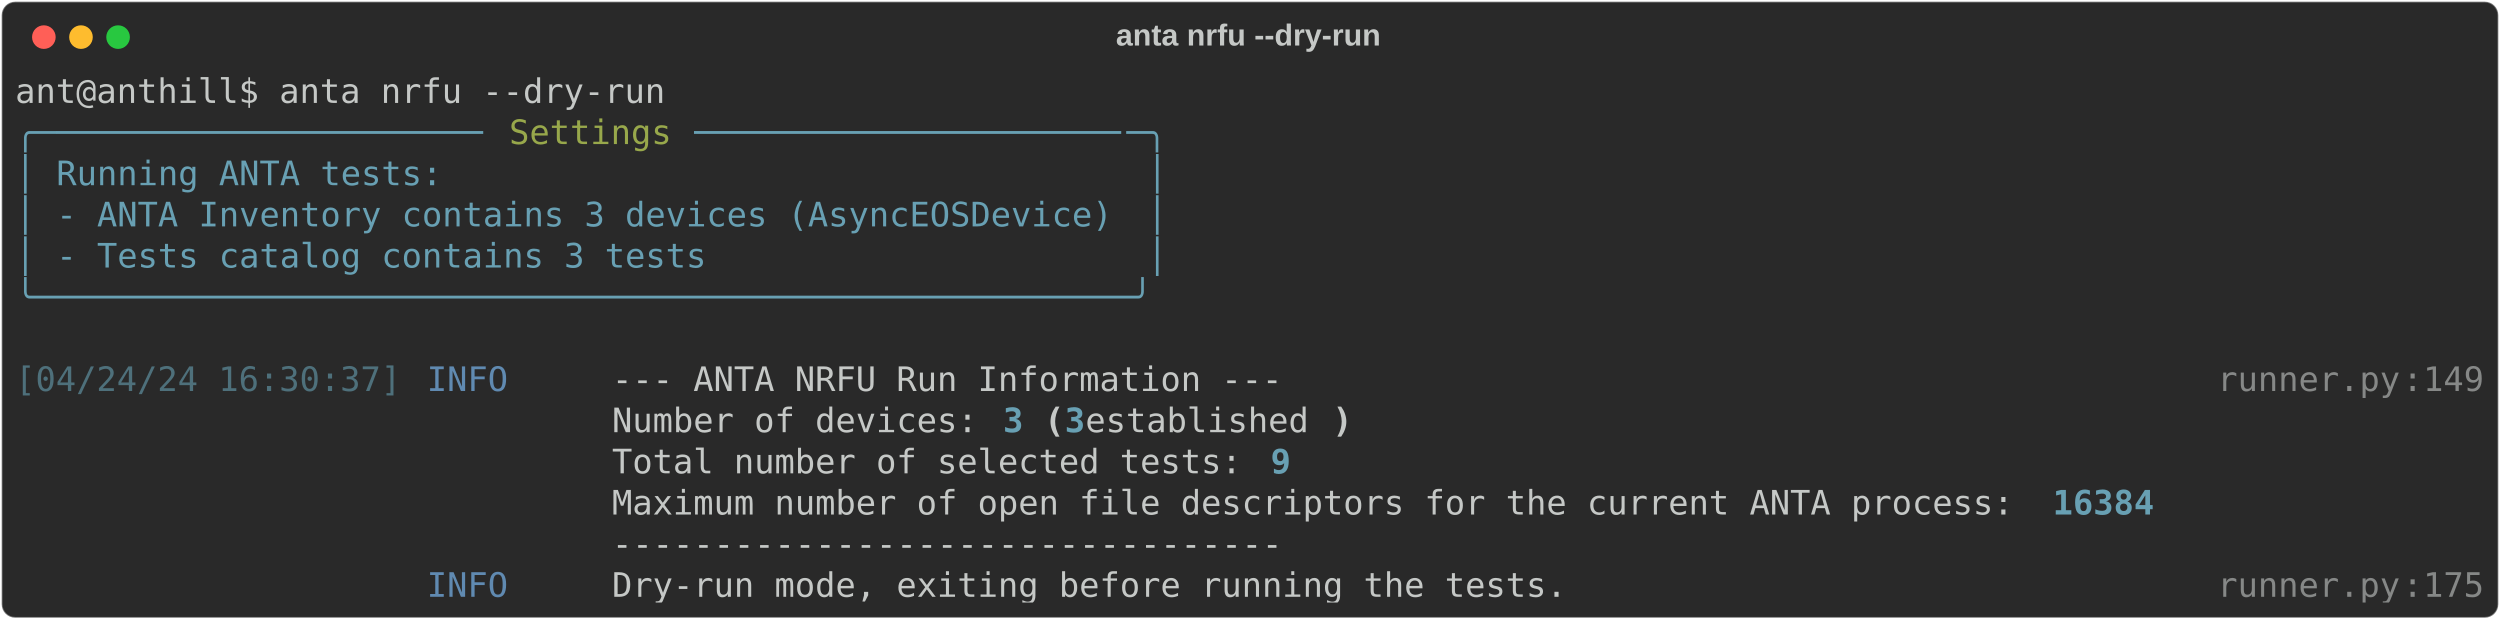
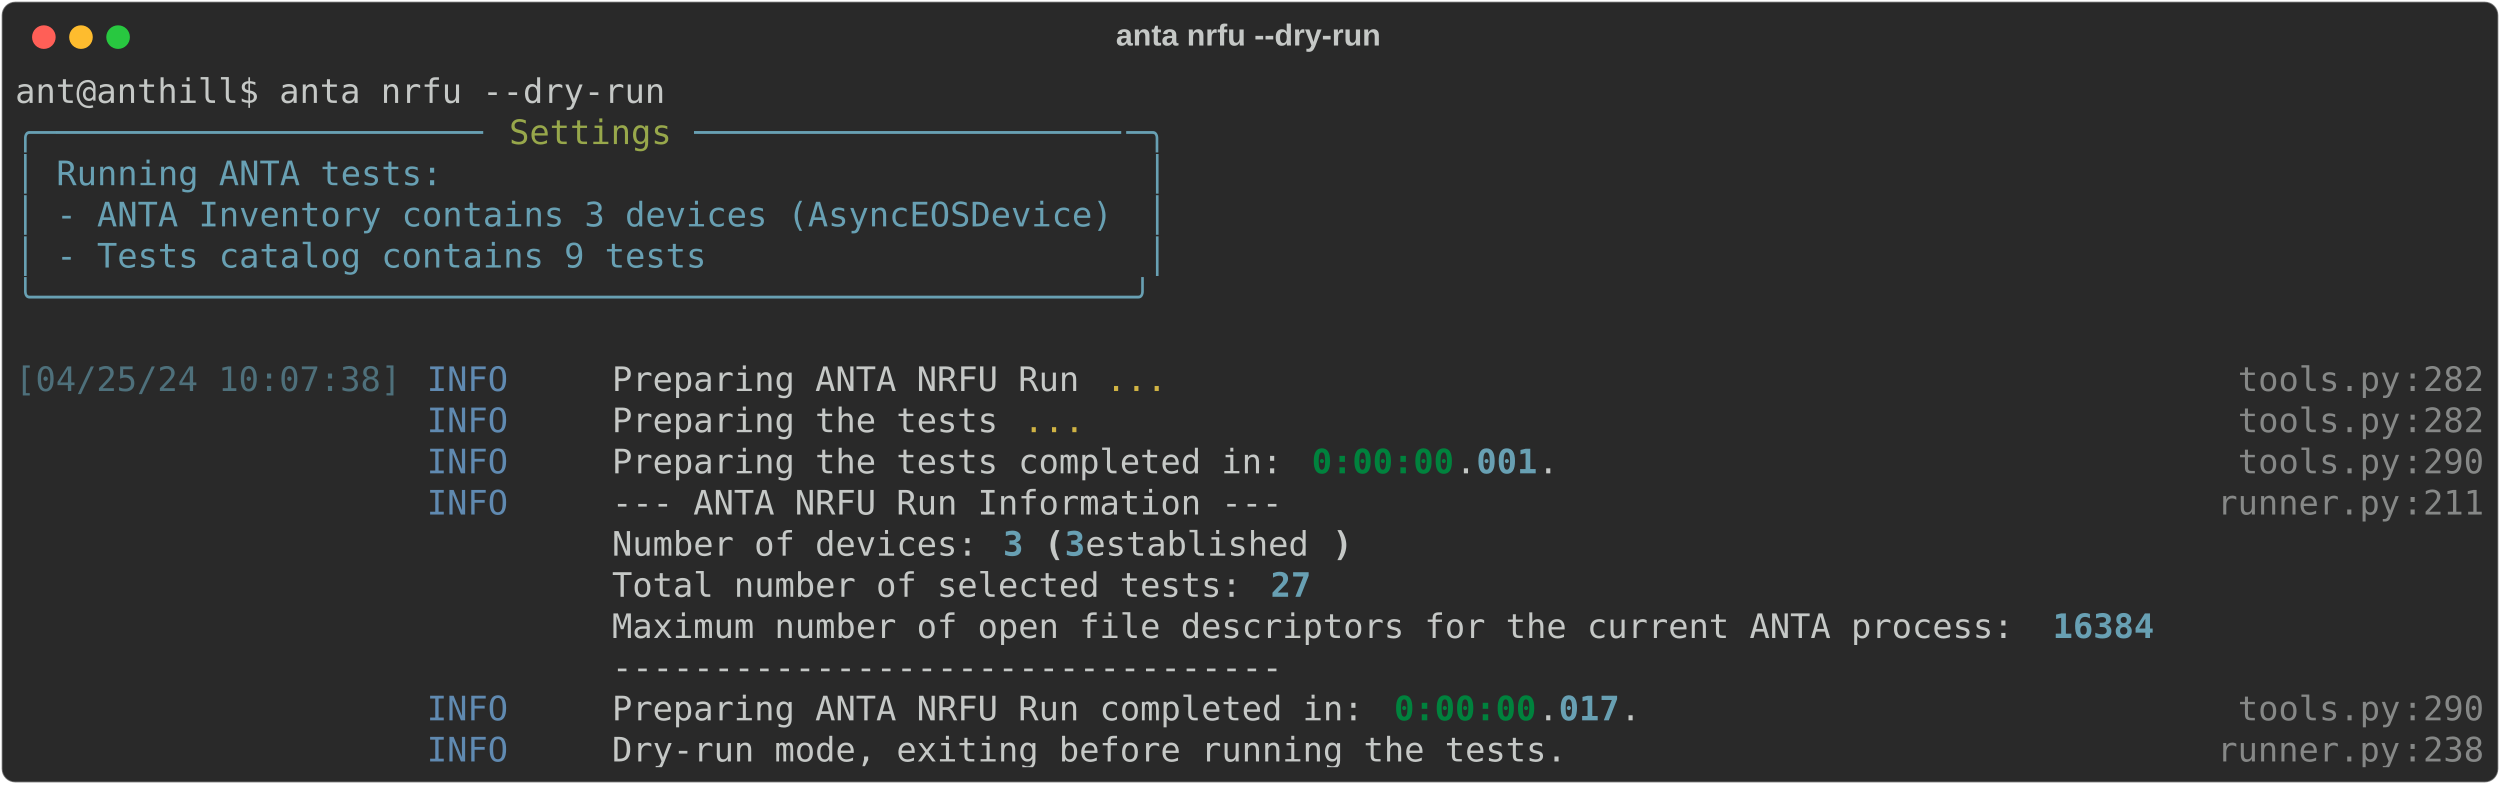
- <svg xmlns="http://www.w3.org/2000/svg" class="rich-terminal" viewBox="0 0 1482 367.2">
+ <svg xmlns="http://www.w3.org/2000/svg" class="rich-terminal" viewBox="0 0 1482 464.8">
  <style>

    @font-face {
        font-family: "Fira Code";
        src: local("FiraCode-Regular"),
                url("https://cdnjs.cloudflare.com/ajax/libs/firacode/6.2.0/woff2/FiraCode-Regular.woff2") format("woff2"),
                url("https://cdnjs.cloudflare.com/ajax/libs/firacode/6.2.0/woff/FiraCode-Regular.woff") format("woff");
        font-style: normal;
        font-weight: 400;
    }
    @font-face {
        font-family: "Fira Code";
        src: local("FiraCode-Bold"),
                url("https://cdnjs.cloudflare.com/ajax/libs/firacode/6.2.0/woff2/FiraCode-Bold.woff2") format("woff2"),
                url("https://cdnjs.cloudflare.com/ajax/libs/firacode/6.2.0/woff/FiraCode-Bold.woff") format("woff");
        font-style: bold;
        font-weight: 700;
    }

-     .terminal-1869543748-matrix {
+     .terminal-112653917-matrix {
        font-family: Fira Code, monospace;
        font-size: 20px;
        line-height: 24.4px;
        font-variant-east-asian: full-width;
    }

-     .terminal-1869543748-title {
+     .terminal-112653917-title {
        font-size: 18px;
        font-weight: bold;
        font-family: arial;
    }

-     .terminal-1869543748-r1 { fill: #c5c8c6 }
- .terminal-1869543748-r2 { fill: #68a0b3 }
- .terminal-1869543748-r3 { fill: #98a84b }
- .terminal-1869543748-r4 { fill: #4e707b }
- .terminal-1869543748-r5 { fill: #608ab1 }
- .terminal-1869543748-r6 { fill: #868887 }
- .terminal-1869543748-r7 { fill: #68a0b3;font-weight: bold }
- .terminal-1869543748-r8 { fill: #c5c8c6;font-weight: bold }
+     .terminal-112653917-r1 { fill: #c5c8c6 }
+ .terminal-112653917-r2 { fill: #68a0b3 }
+ .terminal-112653917-r3 { fill: #98a84b }
+ .terminal-112653917-r4 { fill: #4e707b }
+ .terminal-112653917-r5 { fill: #608ab1 }
+ .terminal-112653917-r6 { fill: #d0b344 }
+ .terminal-112653917-r7 { fill: #868887 }
+ .terminal-112653917-r8 { fill: #00823d;font-weight: bold }
+ .terminal-112653917-r9 { fill: #68a0b3;font-weight: bold }
+ .terminal-112653917-r10 { fill: #c5c8c6;font-weight: bold }
    </style>
  <defs>
-     <clipPath id="terminal-1869543748-clip-terminal">
-       <rect x="0" y="0" width="1463.0" height="316.2" />
-     </clipPath>
-     <clipPath id="terminal-1869543748-line-0">
+     <clipPath id="terminal-112653917-clip-terminal">
+       <rect x="0" y="0" width="1463.0" height="413.8" />
+     </clipPath>
+     <clipPath id="terminal-112653917-line-0">
      <rect x="0" y="1.5" width="1464" height="24.65" />
    </clipPath>
-     <clipPath id="terminal-1869543748-line-1">
+     <clipPath id="terminal-112653917-line-1">
      <rect x="0" y="25.9" width="1464" height="24.65" />
    </clipPath>
-     <clipPath id="terminal-1869543748-line-2">
+     <clipPath id="terminal-112653917-line-2">
      <rect x="0" y="50.3" width="1464" height="24.65" />
    </clipPath>
-     <clipPath id="terminal-1869543748-line-3">
+     <clipPath id="terminal-112653917-line-3">
      <rect x="0" y="74.7" width="1464" height="24.65" />
    </clipPath>
-     <clipPath id="terminal-1869543748-line-4">
+     <clipPath id="terminal-112653917-line-4">
      <rect x="0" y="99.1" width="1464" height="24.65" />
    </clipPath>
-     <clipPath id="terminal-1869543748-line-5">
+     <clipPath id="terminal-112653917-line-5">
      <rect x="0" y="123.5" width="1464" height="24.65" />
    </clipPath>
-     <clipPath id="terminal-1869543748-line-6">
+     <clipPath id="terminal-112653917-line-6">
      <rect x="0" y="147.9" width="1464" height="24.65" />
    </clipPath>
-     <clipPath id="terminal-1869543748-line-7">
+     <clipPath id="terminal-112653917-line-7">
      <rect x="0" y="172.3" width="1464" height="24.65" />
    </clipPath>
-     <clipPath id="terminal-1869543748-line-8">
+     <clipPath id="terminal-112653917-line-8">
      <rect x="0" y="196.7" width="1464" height="24.65" />
    </clipPath>
-     <clipPath id="terminal-1869543748-line-9">
+     <clipPath id="terminal-112653917-line-9">
      <rect x="0" y="221.1" width="1464" height="24.65" />
    </clipPath>
-     <clipPath id="terminal-1869543748-line-10">
+     <clipPath id="terminal-112653917-line-10">
      <rect x="0" y="245.5" width="1464" height="24.65" />
    </clipPath>
-     <clipPath id="terminal-1869543748-line-11">
+     <clipPath id="terminal-112653917-line-11">
      <rect x="0" y="269.9" width="1464" height="24.65" />
    </clipPath>
+     <clipPath id="terminal-112653917-line-12">
+       <rect x="0" y="294.3" width="1464" height="24.65" />
+     </clipPath>
+     <clipPath id="terminal-112653917-line-13">
+       <rect x="0" y="318.7" width="1464" height="24.65" />
+     </clipPath>
+     <clipPath id="terminal-112653917-line-14">
+       <rect x="0" y="343.1" width="1464" height="24.65" />
+     </clipPath>
+     <clipPath id="terminal-112653917-line-15">
+       <rect x="0" y="367.5" width="1464" height="24.65" />
+     </clipPath>
  </defs>
-   <rect fill="#292929" stroke="rgba(255,255,255,0.35)" stroke-width="1" x="1" y="1" width="1480" height="365.2" rx="8" />
-   <text class="terminal-1869543748-title" fill="#c5c8c6" text-anchor="middle" x="740" y="27">anta nrfu --dry-run</text>
+   <rect fill="#292929" stroke="rgba(255,255,255,0.35)" stroke-width="1" x="1" y="1" width="1480" height="462.8" rx="8" />
+   <text class="terminal-112653917-title" fill="#c5c8c6" text-anchor="middle" x="740" y="27">anta nrfu --dry-run</text>
  <g transform="translate(26,22)">
    <circle cx="0" cy="0" r="7" fill="#ff5f57" />
    <circle cx="22" cy="0" r="7" fill="#febc2e" />
    <circle cx="44" cy="0" r="7" fill="#28c840" />
  </g>
-   <g transform="translate(9, 41)" clip-path="url(#terminal-1869543748-clip-terminal)">
-     <g class="terminal-1869543748-matrix">
-       <text class="terminal-1869543748-r1" x="0" y="20" textLength="390.4" clip-path="url(#terminal-1869543748-line-0)">ant@anthill$ anta nrfu --dry-run</text>
-       <text class="terminal-1869543748-r1" x="1464" y="20" textLength="12.2" clip-path="url(#terminal-1869543748-line-0)">
- </text>
-       <text class="terminal-1869543748-r2" x="0" y="44.4" textLength="24.4" clip-path="url(#terminal-1869543748-line-1)">╭─</text>
-       <text class="terminal-1869543748-r2" x="24.4" y="44.4" textLength="256.2" clip-path="url(#terminal-1869543748-line-1)">─────────────────────</text>
-       <text class="terminal-1869543748-r3" x="292.8" y="44.4" textLength="97.6" clip-path="url(#terminal-1869543748-line-1)">Settings</text>
-       <text class="terminal-1869543748-r2" x="402.6" y="44.4" textLength="256.2" clip-path="url(#terminal-1869543748-line-1)">─────────────────────</text>
-       <text class="terminal-1869543748-r2" x="658.8" y="44.4" textLength="24.4" clip-path="url(#terminal-1869543748-line-1)">─╮</text>
-       <text class="terminal-1869543748-r1" x="1464" y="44.4" textLength="12.2" clip-path="url(#terminal-1869543748-line-1)">
- </text>
-       <text class="terminal-1869543748-r2" x="0" y="68.8" textLength="12.2" clip-path="url(#terminal-1869543748-line-2)">│</text>
-       <text class="terminal-1869543748-r2" x="24.4" y="68.8" textLength="231.8" clip-path="url(#terminal-1869543748-line-2)">Running ANTA tests:</text>
-       <text class="terminal-1869543748-r2" x="671" y="68.8" textLength="12.2" clip-path="url(#terminal-1869543748-line-2)">│</text>
-       <text class="terminal-1869543748-r1" x="1464" y="68.8" textLength="12.2" clip-path="url(#terminal-1869543748-line-2)">
- </text>
-       <text class="terminal-1869543748-r2" x="0" y="93.2" textLength="12.2" clip-path="url(#terminal-1869543748-line-3)">│</text>
-       <text class="terminal-1869543748-r2" x="24.4" y="93.2" textLength="634.4" clip-path="url(#terminal-1869543748-line-3)">- ANTA Inventory contains 3 devices (AsyncEOSDevice)</text>
-       <text class="terminal-1869543748-r2" x="671" y="93.2" textLength="12.2" clip-path="url(#terminal-1869543748-line-3)">│</text>
-       <text class="terminal-1869543748-r1" x="1464" y="93.2" textLength="12.2" clip-path="url(#terminal-1869543748-line-3)">
- </text>
-       <text class="terminal-1869543748-r2" x="0" y="117.6" textLength="12.2" clip-path="url(#terminal-1869543748-line-4)">│</text>
-       <text class="terminal-1869543748-r2" x="24.4" y="117.6" textLength="390.4" clip-path="url(#terminal-1869543748-line-4)">- Tests catalog contains 3 tests</text>
-       <text class="terminal-1869543748-r2" x="671" y="117.6" textLength="12.2" clip-path="url(#terminal-1869543748-line-4)">│</text>
-       <text class="terminal-1869543748-r1" x="1464" y="117.6" textLength="12.2" clip-path="url(#terminal-1869543748-line-4)">
- </text>
-       <text class="terminal-1869543748-r2" x="0" y="142" textLength="683.2" clip-path="url(#terminal-1869543748-line-5)">╰──────────────────────────────────────────────────────╯</text>
-       <text class="terminal-1869543748-r1" x="1464" y="142" textLength="12.2" clip-path="url(#terminal-1869543748-line-5)">
- </text>
-       <text class="terminal-1869543748-r1" x="1464" y="166.4" textLength="12.2" clip-path="url(#terminal-1869543748-line-6)">
- </text>
-       <text class="terminal-1869543748-r4" x="0" y="190.8" textLength="231.8" clip-path="url(#terminal-1869543748-line-7)">[04/24/24 16:30:37]</text>
-       <text class="terminal-1869543748-r5" x="244" y="190.8" textLength="97.6" clip-path="url(#terminal-1869543748-line-7)">INFO    </text>
-       <text class="terminal-1869543748-r1" x="353.8" y="190.8" textLength="939.4" clip-path="url(#terminal-1869543748-line-7)">--- ANTA NRFU Run Information ---                                            </text>
-       <text class="terminal-1869543748-r6" x="1305.4" y="190.8" textLength="109.8" clip-path="url(#terminal-1869543748-line-7)">runner.py</text>
-       <text class="terminal-1869543748-r6" x="1415.2" y="190.8" textLength="12.2" clip-path="url(#terminal-1869543748-line-7)">:</text>
-       <text class="terminal-1869543748-r6" x="1427.4" y="190.8" textLength="36.6" clip-path="url(#terminal-1869543748-line-7)">149</text>
-       <text class="terminal-1869543748-r1" x="1464" y="190.8" textLength="12.2" clip-path="url(#terminal-1869543748-line-7)">
- </text>
-       <text class="terminal-1869543748-r1" x="353.8" y="215.2" textLength="231.8" clip-path="url(#terminal-1869543748-line-8)">Number of devices: </text>
-       <text class="terminal-1869543748-r7" x="585.6" y="215.2" textLength="12.2" clip-path="url(#terminal-1869543748-line-8)">3</text>
-       <text class="terminal-1869543748-r8" x="610" y="215.2" textLength="12.2" clip-path="url(#terminal-1869543748-line-8)">(</text>
-       <text class="terminal-1869543748-r7" x="622.2" y="215.2" textLength="12.2" clip-path="url(#terminal-1869543748-line-8)">3</text>
-       <text class="terminal-1869543748-r1" x="634.4" y="215.2" textLength="146.4" clip-path="url(#terminal-1869543748-line-8)"> established</text>
-       <text class="terminal-1869543748-r8" x="780.8" y="215.2" textLength="12.2" clip-path="url(#terminal-1869543748-line-8)">)</text>
-       <text class="terminal-1869543748-r1" x="1464" y="215.2" textLength="12.2" clip-path="url(#terminal-1869543748-line-8)">
- </text>
-       <text class="terminal-1869543748-r1" x="353.8" y="239.6" textLength="390.4" clip-path="url(#terminal-1869543748-line-9)">Total number of selected tests: </text>
-       <text class="terminal-1869543748-r7" x="744.2" y="239.6" textLength="12.2" clip-path="url(#terminal-1869543748-line-9)">9</text>
-       <text class="terminal-1869543748-r1" x="1464" y="239.6" textLength="12.2" clip-path="url(#terminal-1869543748-line-9)">
- </text>
-       <text class="terminal-1869543748-r1" x="353.8" y="264" textLength="854" clip-path="url(#terminal-1869543748-line-10)">Maximum number of open file descriptors for the current ANTA process: </text>
-       <text class="terminal-1869543748-r7" x="1207.8" y="264" textLength="61" clip-path="url(#terminal-1869543748-line-10)">16384</text>
-       <text class="terminal-1869543748-r1" x="1464" y="264" textLength="12.2" clip-path="url(#terminal-1869543748-line-10)">
- </text>
-       <text class="terminal-1869543748-r1" x="353.8" y="288.4" textLength="939.4" clip-path="url(#terminal-1869543748-line-11)">---------------------------------                                            </text>
-       <text class="terminal-1869543748-r1" x="1464" y="288.4" textLength="12.2" clip-path="url(#terminal-1869543748-line-11)">
- </text>
-       <text class="terminal-1869543748-r5" x="244" y="312.8" textLength="97.6" clip-path="url(#terminal-1869543748-line-12)">INFO    </text>
-       <text class="terminal-1869543748-r1" x="353.8" y="312.8" textLength="939.4" clip-path="url(#terminal-1869543748-line-12)">Dry-run mode, exiting before running the tests.                              </text>
-       <text class="terminal-1869543748-r6" x="1305.4" y="312.8" textLength="109.8" clip-path="url(#terminal-1869543748-line-12)">runner.py</text>
-       <text class="terminal-1869543748-r6" x="1415.2" y="312.8" textLength="12.2" clip-path="url(#terminal-1869543748-line-12)">:</text>
-       <text class="terminal-1869543748-r6" x="1427.4" y="312.8" textLength="36.6" clip-path="url(#terminal-1869543748-line-12)">175</text>
-       <text class="terminal-1869543748-r1" x="1464" y="312.8" textLength="12.2" clip-path="url(#terminal-1869543748-line-12)">
+   <g transform="translate(9, 41)" clip-path="url(#terminal-112653917-clip-terminal)">
+     <g class="terminal-112653917-matrix">
+       <text class="terminal-112653917-r1" x="0" y="20" textLength="390.4" clip-path="url(#terminal-112653917-line-0)">ant@anthill$ anta nrfu --dry-run</text>
+       <text class="terminal-112653917-r1" x="1464" y="20" textLength="12.2" clip-path="url(#terminal-112653917-line-0)">
+ </text>
+       <text class="terminal-112653917-r2" x="0" y="44.4" textLength="24.4" clip-path="url(#terminal-112653917-line-1)">╭─</text>
+       <text class="terminal-112653917-r2" x="24.4" y="44.4" textLength="256.2" clip-path="url(#terminal-112653917-line-1)">─────────────────────</text>
+       <text class="terminal-112653917-r3" x="292.8" y="44.4" textLength="97.6" clip-path="url(#terminal-112653917-line-1)">Settings</text>
+       <text class="terminal-112653917-r2" x="402.6" y="44.4" textLength="256.2" clip-path="url(#terminal-112653917-line-1)">─────────────────────</text>
+       <text class="terminal-112653917-r2" x="658.8" y="44.4" textLength="24.4" clip-path="url(#terminal-112653917-line-1)">─╮</text>
+       <text class="terminal-112653917-r1" x="1464" y="44.4" textLength="12.2" clip-path="url(#terminal-112653917-line-1)">
+ </text>
+       <text class="terminal-112653917-r2" x="0" y="68.8" textLength="12.2" clip-path="url(#terminal-112653917-line-2)">│</text>
+       <text class="terminal-112653917-r2" x="24.4" y="68.8" textLength="231.8" clip-path="url(#terminal-112653917-line-2)">Running ANTA tests:</text>
+       <text class="terminal-112653917-r2" x="671" y="68.8" textLength="12.2" clip-path="url(#terminal-112653917-line-2)">│</text>
+       <text class="terminal-112653917-r1" x="1464" y="68.8" textLength="12.2" clip-path="url(#terminal-112653917-line-2)">
+ </text>
+       <text class="terminal-112653917-r2" x="0" y="93.2" textLength="12.2" clip-path="url(#terminal-112653917-line-3)">│</text>
+       <text class="terminal-112653917-r2" x="24.4" y="93.2" textLength="634.4" clip-path="url(#terminal-112653917-line-3)">- ANTA Inventory contains 3 devices (AsyncEOSDevice)</text>
+       <text class="terminal-112653917-r2" x="671" y="93.2" textLength="12.2" clip-path="url(#terminal-112653917-line-3)">│</text>
+       <text class="terminal-112653917-r1" x="1464" y="93.2" textLength="12.2" clip-path="url(#terminal-112653917-line-3)">
+ </text>
+       <text class="terminal-112653917-r2" x="0" y="117.6" textLength="12.2" clip-path="url(#terminal-112653917-line-4)">│</text>
+       <text class="terminal-112653917-r2" x="24.4" y="117.6" textLength="390.4" clip-path="url(#terminal-112653917-line-4)">- Tests catalog contains 9 tests</text>
+       <text class="terminal-112653917-r2" x="671" y="117.6" textLength="12.2" clip-path="url(#terminal-112653917-line-4)">│</text>
+       <text class="terminal-112653917-r1" x="1464" y="117.6" textLength="12.2" clip-path="url(#terminal-112653917-line-4)">
+ </text>
+       <text class="terminal-112653917-r2" x="0" y="142" textLength="683.2" clip-path="url(#terminal-112653917-line-5)">╰──────────────────────────────────────────────────────╯</text>
+       <text class="terminal-112653917-r1" x="1464" y="142" textLength="12.2" clip-path="url(#terminal-112653917-line-5)">
+ </text>
+       <text class="terminal-112653917-r1" x="1464" y="166.4" textLength="12.2" clip-path="url(#terminal-112653917-line-6)">
+ </text>
+       <text class="terminal-112653917-r4" x="0" y="190.8" textLength="231.8" clip-path="url(#terminal-112653917-line-7)">[04/25/24 10:07:38]</text>
+       <text class="terminal-112653917-r5" x="244" y="190.8" textLength="97.6" clip-path="url(#terminal-112653917-line-7)">INFO    </text>
+       <text class="terminal-112653917-r1" x="353.8" y="190.8" textLength="292.8" clip-path="url(#terminal-112653917-line-7)">Preparing ANTA NRFU Run </text>
+       <text class="terminal-112653917-r6" x="646.6" y="190.8" textLength="36.6" clip-path="url(#terminal-112653917-line-7)">...</text>
+       <text class="terminal-112653917-r7" x="1317.6" y="190.8" textLength="97.6" clip-path="url(#terminal-112653917-line-7)">tools.py</text>
+       <text class="terminal-112653917-r7" x="1415.2" y="190.8" textLength="12.2" clip-path="url(#terminal-112653917-line-7)">:</text>
+       <text class="terminal-112653917-r7" x="1427.4" y="190.8" textLength="36.6" clip-path="url(#terminal-112653917-line-7)">282</text>
+       <text class="terminal-112653917-r1" x="1464" y="190.8" textLength="12.2" clip-path="url(#terminal-112653917-line-7)">
+ </text>
+       <text class="terminal-112653917-r5" x="244" y="215.2" textLength="97.6" clip-path="url(#terminal-112653917-line-8)">INFO    </text>
+       <text class="terminal-112653917-r1" x="353.8" y="215.2" textLength="244" clip-path="url(#terminal-112653917-line-8)">Preparing the tests </text>
+       <text class="terminal-112653917-r6" x="597.8" y="215.2" textLength="36.6" clip-path="url(#terminal-112653917-line-8)">...</text>
+       <text class="terminal-112653917-r7" x="1317.6" y="215.2" textLength="97.6" clip-path="url(#terminal-112653917-line-8)">tools.py</text>
+       <text class="terminal-112653917-r7" x="1415.2" y="215.2" textLength="12.2" clip-path="url(#terminal-112653917-line-8)">:</text>
+       <text class="terminal-112653917-r7" x="1427.4" y="215.2" textLength="36.6" clip-path="url(#terminal-112653917-line-8)">282</text>
+       <text class="terminal-112653917-r1" x="1464" y="215.2" textLength="12.2" clip-path="url(#terminal-112653917-line-8)">
+ </text>
+       <text class="terminal-112653917-r5" x="244" y="239.6" textLength="97.6" clip-path="url(#terminal-112653917-line-9)">INFO    </text>
+       <text class="terminal-112653917-r1" x="353.8" y="239.6" textLength="414.8" clip-path="url(#terminal-112653917-line-9)">Preparing the tests completed in: </text>
+       <text class="terminal-112653917-r8" x="768.6" y="239.6" textLength="85.4" clip-path="url(#terminal-112653917-line-9)">0:00:00</text>
+       <text class="terminal-112653917-r1" x="854" y="239.6" textLength="12.2" clip-path="url(#terminal-112653917-line-9)">.</text>
+       <text class="terminal-112653917-r9" x="866.2" y="239.6" textLength="36.6" clip-path="url(#terminal-112653917-line-9)">001</text>
+       <text class="terminal-112653917-r1" x="902.8" y="239.6" textLength="402.6" clip-path="url(#terminal-112653917-line-9)">.                                </text>
+       <text class="terminal-112653917-r7" x="1317.6" y="239.6" textLength="97.6" clip-path="url(#terminal-112653917-line-9)">tools.py</text>
+       <text class="terminal-112653917-r7" x="1415.2" y="239.6" textLength="12.2" clip-path="url(#terminal-112653917-line-9)">:</text>
+       <text class="terminal-112653917-r7" x="1427.4" y="239.6" textLength="36.6" clip-path="url(#terminal-112653917-line-9)">290</text>
+       <text class="terminal-112653917-r1" x="1464" y="239.6" textLength="12.2" clip-path="url(#terminal-112653917-line-9)">
+ </text>
+       <text class="terminal-112653917-r5" x="244" y="264" textLength="97.6" clip-path="url(#terminal-112653917-line-10)">INFO    </text>
+       <text class="terminal-112653917-r1" x="353.8" y="264" textLength="939.4" clip-path="url(#terminal-112653917-line-10)">--- ANTA NRFU Run Information ---                                            </text>
+       <text class="terminal-112653917-r7" x="1305.4" y="264" textLength="109.8" clip-path="url(#terminal-112653917-line-10)">runner.py</text>
+       <text class="terminal-112653917-r7" x="1415.2" y="264" textLength="12.2" clip-path="url(#terminal-112653917-line-10)">:</text>
+       <text class="terminal-112653917-r7" x="1427.4" y="264" textLength="36.6" clip-path="url(#terminal-112653917-line-10)">211</text>
+       <text class="terminal-112653917-r1" x="1464" y="264" textLength="12.2" clip-path="url(#terminal-112653917-line-10)">
+ </text>
+       <text class="terminal-112653917-r1" x="353.8" y="288.4" textLength="231.8" clip-path="url(#terminal-112653917-line-11)">Number of devices: </text>
+       <text class="terminal-112653917-r9" x="585.6" y="288.4" textLength="12.2" clip-path="url(#terminal-112653917-line-11)">3</text>
+       <text class="terminal-112653917-r10" x="610" y="288.4" textLength="12.2" clip-path="url(#terminal-112653917-line-11)">(</text>
+       <text class="terminal-112653917-r9" x="622.2" y="288.4" textLength="12.2" clip-path="url(#terminal-112653917-line-11)">3</text>
+       <text class="terminal-112653917-r1" x="634.4" y="288.4" textLength="146.4" clip-path="url(#terminal-112653917-line-11)"> established</text>
+       <text class="terminal-112653917-r10" x="780.8" y="288.4" textLength="12.2" clip-path="url(#terminal-112653917-line-11)">)</text>
+       <text class="terminal-112653917-r1" x="1464" y="288.4" textLength="12.2" clip-path="url(#terminal-112653917-line-11)">
+ </text>
+       <text class="terminal-112653917-r1" x="353.8" y="312.8" textLength="390.4" clip-path="url(#terminal-112653917-line-12)">Total number of selected tests: </text>
+       <text class="terminal-112653917-r9" x="744.2" y="312.8" textLength="24.4" clip-path="url(#terminal-112653917-line-12)">27</text>
+       <text class="terminal-112653917-r1" x="1464" y="312.8" textLength="12.2" clip-path="url(#terminal-112653917-line-12)">
+ </text>
+       <text class="terminal-112653917-r1" x="353.8" y="337.2" textLength="854" clip-path="url(#terminal-112653917-line-13)">Maximum number of open file descriptors for the current ANTA process: </text>
+       <text class="terminal-112653917-r9" x="1207.8" y="337.2" textLength="61" clip-path="url(#terminal-112653917-line-13)">16384</text>
+       <text class="terminal-112653917-r1" x="1464" y="337.2" textLength="12.2" clip-path="url(#terminal-112653917-line-13)">
+ </text>
+       <text class="terminal-112653917-r1" x="353.8" y="361.6" textLength="939.4" clip-path="url(#terminal-112653917-line-14)">---------------------------------                                            </text>
+       <text class="terminal-112653917-r1" x="1464" y="361.6" textLength="12.2" clip-path="url(#terminal-112653917-line-14)">
+ </text>
+       <text class="terminal-112653917-r5" x="244" y="386" textLength="97.6" clip-path="url(#terminal-112653917-line-15)">INFO    </text>
+       <text class="terminal-112653917-r1" x="353.8" y="386" textLength="463.6" clip-path="url(#terminal-112653917-line-15)">Preparing ANTA NRFU Run completed in: </text>
+       <text class="terminal-112653917-r8" x="817.4" y="386" textLength="85.4" clip-path="url(#terminal-112653917-line-15)">0:00:00</text>
+       <text class="terminal-112653917-r1" x="902.8" y="386" textLength="12.2" clip-path="url(#terminal-112653917-line-15)">.</text>
+       <text class="terminal-112653917-r9" x="915" y="386" textLength="36.6" clip-path="url(#terminal-112653917-line-15)">017</text>
+       <text class="terminal-112653917-r1" x="951.6" y="386" textLength="353.8" clip-path="url(#terminal-112653917-line-15)">.                            </text>
+       <text class="terminal-112653917-r7" x="1317.6" y="386" textLength="97.6" clip-path="url(#terminal-112653917-line-15)">tools.py</text>
+       <text class="terminal-112653917-r7" x="1415.2" y="386" textLength="12.2" clip-path="url(#terminal-112653917-line-15)">:</text>
+       <text class="terminal-112653917-r7" x="1427.4" y="386" textLength="36.6" clip-path="url(#terminal-112653917-line-15)">290</text>
+       <text class="terminal-112653917-r1" x="1464" y="386" textLength="12.2" clip-path="url(#terminal-112653917-line-15)">
+ </text>
+       <text class="terminal-112653917-r5" x="244" y="410.4" textLength="97.6" clip-path="url(#terminal-112653917-line-16)">INFO    </text>
+       <text class="terminal-112653917-r1" x="353.8" y="410.4" textLength="939.4" clip-path="url(#terminal-112653917-line-16)">Dry-run mode, exiting before running the tests.                              </text>
+       <text class="terminal-112653917-r7" x="1305.4" y="410.4" textLength="109.8" clip-path="url(#terminal-112653917-line-16)">runner.py</text>
+       <text class="terminal-112653917-r7" x="1415.2" y="410.4" textLength="12.2" clip-path="url(#terminal-112653917-line-16)">:</text>
+       <text class="terminal-112653917-r7" x="1427.4" y="410.4" textLength="36.6" clip-path="url(#terminal-112653917-line-16)">238</text>
+       <text class="terminal-112653917-r1" x="1464" y="410.4" textLength="12.2" clip-path="url(#terminal-112653917-line-16)">
</text>
    </g>
  </g>
</svg>
